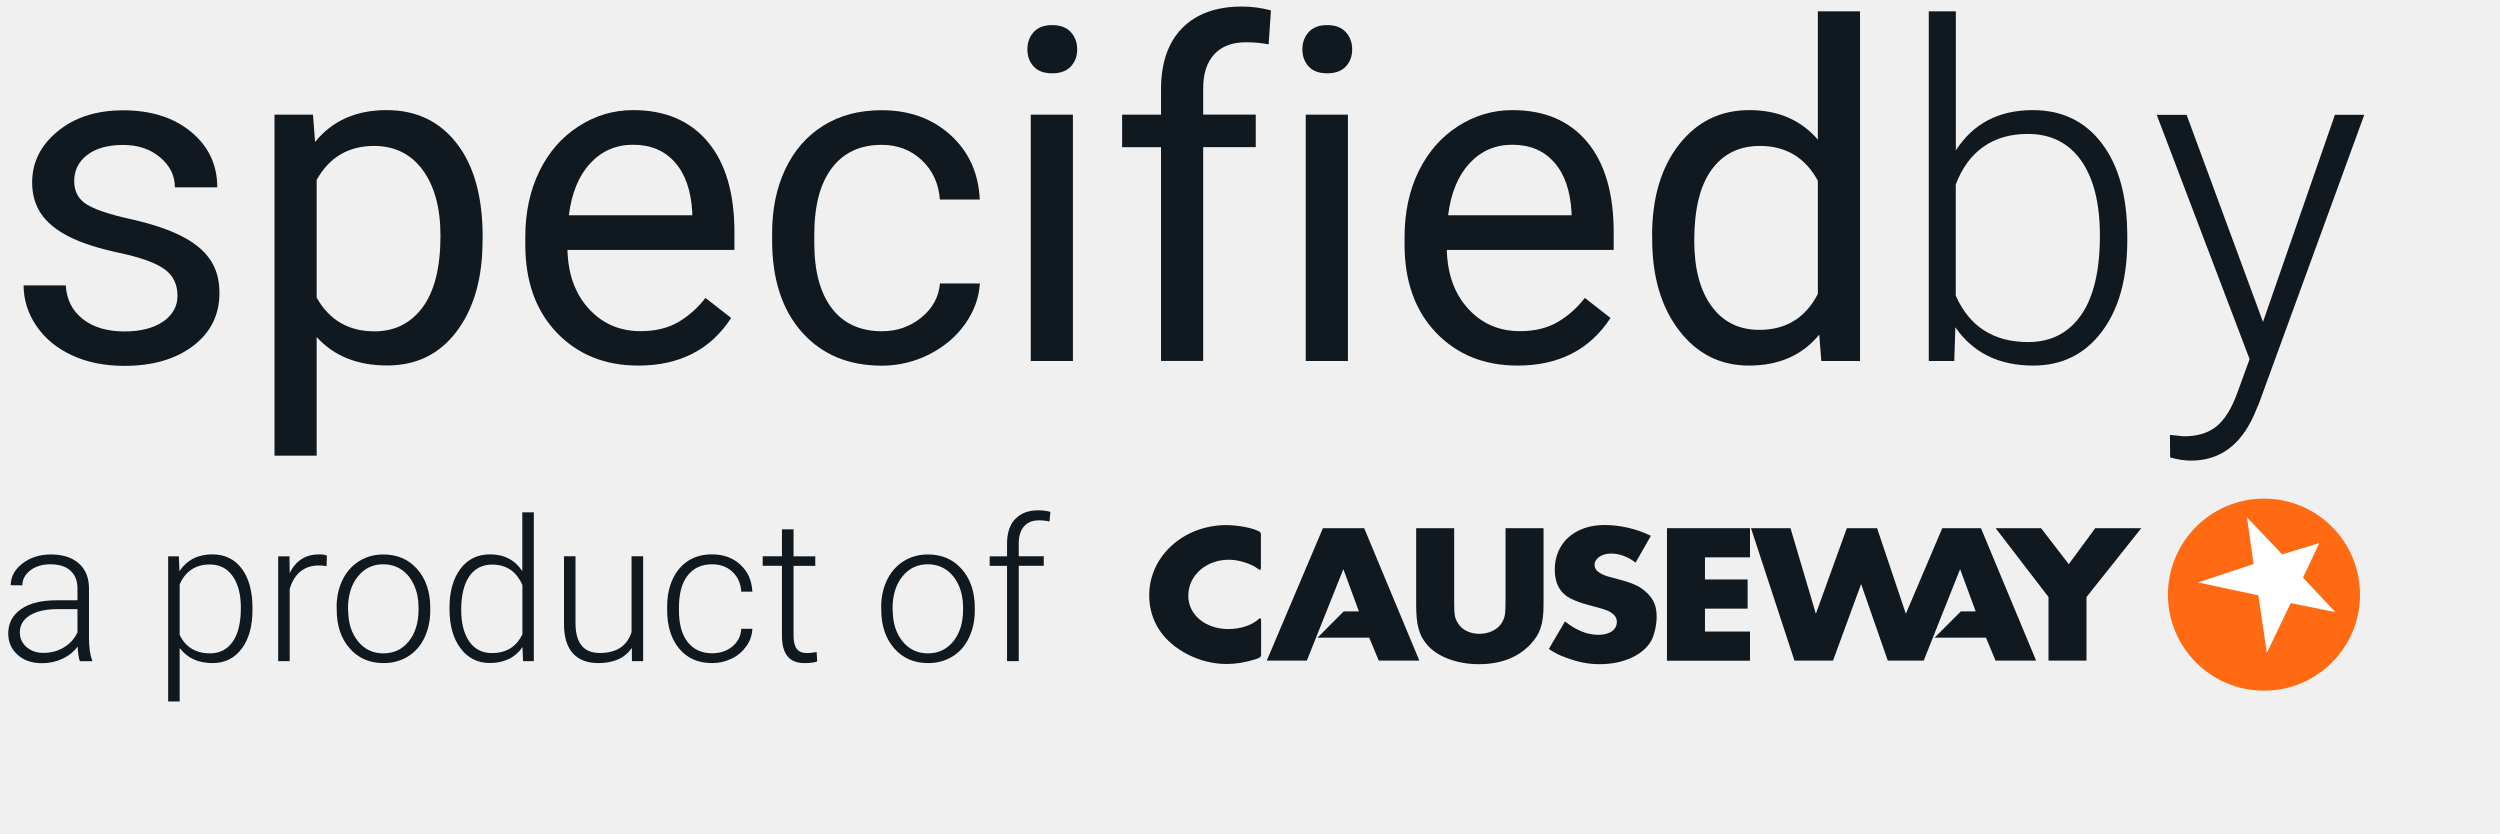
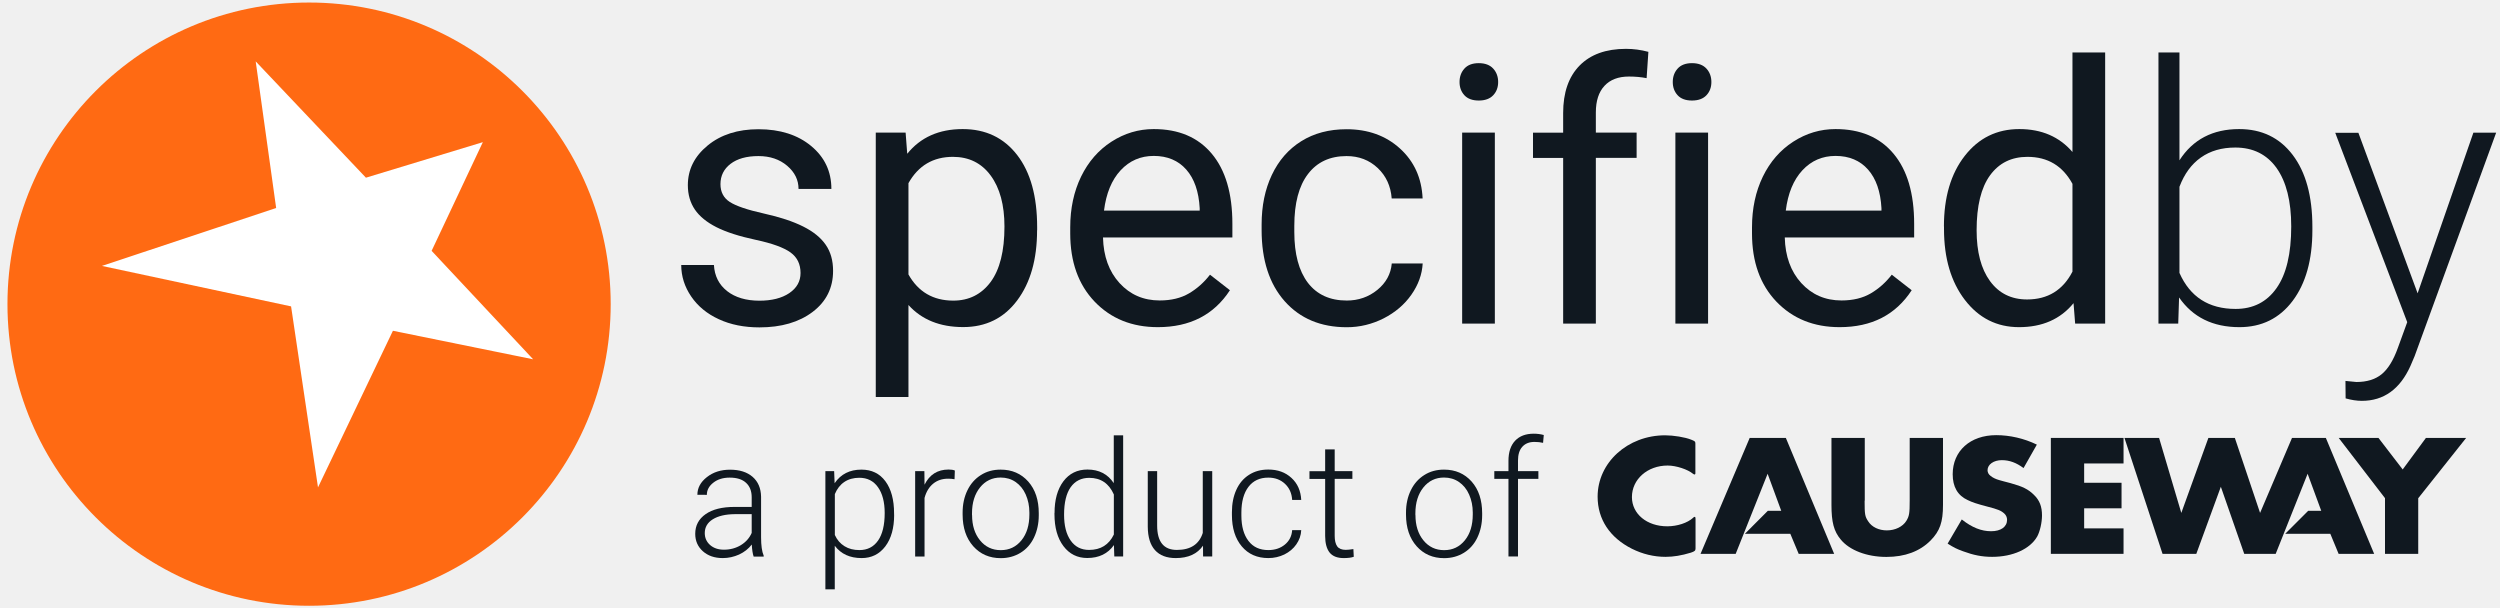
- <svg xmlns="http://www.w3.org/2000/svg" width="252px" height="84px" viewBox="0 0 252 84" version="1.1">
+ <svg xmlns="http://www.w3.org/2000/svg" width="325px" height="79px" viewBox="0 0 325 79" version="1.1">
  <g id="Page-1" stroke="none" stroke-width="1" fill="none" fill-rule="evenodd">
-     <g id="SpecifiedBy-Logo-(Black)" transform="translate(0.83, 0.66)">
-       <g id="Group" transform="translate(0, 50.78)" fill="#101820" fill-rule="nonzero">
-         <path d="M7.22,15.21 C7.1,14.88 7.03,14.39 7,13.74 C6.59,14.27 6.07,14.69 5.43,14.98 C4.79,15.27 4.12,15.41 3.41,15.41 C2.39,15.41 1.57,15.13 0.94,14.56 C0.31,13.99 -7.10542736e-15,13.28 -7.10542736e-15,12.41 C-7.10542736e-15,11.38 0.43,10.57 1.28,9.97 C2.13,9.37 3.33,9.07 4.86,9.07 L6.98,9.07 L6.98,7.87 C6.98,7.12 6.75,6.52 6.28,6.09 C5.81,5.66 5.14,5.44 4.24,5.44 C3.43,5.44 2.75,5.65 2.22,6.06 C1.69,6.47 1.42,6.98 1.42,7.56 L0.25,7.55 C0.25,6.71 0.64,5.98 1.42,5.37 C2.2,4.76 3.16,4.45 4.3,4.45 C5.48,4.45 6.41,4.74 7.09,5.33 C7.77,5.92 8.12,6.74 8.14,7.8 L8.14,12.8 C8.14,13.82 8.25,14.59 8.46,15.09 L8.46,15.21 L7.22,15.21 L7.22,15.21 Z M3.55,14.37 C4.33,14.37 5.03,14.18 5.64,13.8 C6.25,13.42 6.7,12.92 6.98,12.29 L6.98,9.96 L4.89,9.96 C3.72,9.97 2.81,10.19 2.16,10.6 C1.51,11.01 1.17,11.58 1.17,12.3 C1.17,12.89 1.39,13.38 1.83,13.77 C2.27,14.16 2.85,14.37 3.55,14.37 Z" id="Shape" />
-         <path d="M24.62,10.03 C24.62,11.68 24.26,12.98 23.53,13.95 C22.8,14.92 21.82,15.4 20.6,15.4 C19.15,15.4 18.05,14.89 17.28,13.88 L17.28,19.27 L16.12,19.27 L16.12,4.64 L17.2,4.64 L17.26,6.13 C18.02,5 19.13,4.44 20.57,4.44 C21.83,4.44 22.82,4.92 23.54,5.88 C24.26,6.84 24.62,8.17 24.62,9.86 L24.62,10.03 Z M23.45,9.82 C23.45,8.47 23.17,7.41 22.62,6.63 C22.07,5.85 21.3,5.46 20.31,5.46 C19.59,5.46 18.98,5.63 18.46,5.98 C17.94,6.33 17.55,6.83 17.28,7.48 L17.28,12.55 C17.56,13.16 17.96,13.62 18.48,13.94 C19,14.26 19.62,14.42 20.33,14.42 C21.31,14.42 22.08,14.03 22.63,13.24 C23.18,12.45 23.45,11.32 23.45,9.82 Z" id="Shape" />
-         <path d="M32.09,5.63 C31.84,5.58 31.58,5.56 31.3,5.56 C30.57,5.56 29.95,5.76 29.45,6.17 C28.95,6.58 28.59,7.17 28.37,7.94 L28.37,15.2 L27.21,15.2 L27.21,4.64 L28.35,4.64 L28.37,6.32 C28.99,5.07 29.98,4.44 31.35,4.44 C31.68,4.44 31.93,4.48 32.12,4.57 L32.09,5.63 Z" id="Path" />
-         <path d="M33.1,9.77 C33.1,8.75 33.3,7.84 33.69,7.03 C34.08,6.22 34.64,5.58 35.36,5.13 C36.08,4.68 36.89,4.45 37.81,4.45 C39.22,4.45 40.36,4.94 41.23,5.93 C42.1,6.92 42.54,8.22 42.54,9.85 L42.54,10.09 C42.54,11.11 42.34,12.03 41.95,12.85 C41.56,13.67 41,14.3 40.28,14.74 C39.56,15.18 38.75,15.4 37.83,15.4 C36.43,15.4 35.29,14.91 34.42,13.92 C33.55,12.93 33.11,11.63 33.11,10 L33.11,9.77 L33.1,9.77 Z M34.27,10.09 C34.27,11.35 34.6,12.39 35.25,13.2 C35.9,14.01 36.76,14.42 37.82,14.42 C38.87,14.42 39.73,14.01 40.38,13.2 C41.03,12.39 41.36,11.32 41.36,9.99 L41.36,9.77 C41.36,8.96 41.21,8.22 40.91,7.55 C40.61,6.88 40.19,6.36 39.65,5.99 C39.11,5.62 38.49,5.44 37.79,5.44 C36.75,5.44 35.9,5.85 35.24,6.67 C34.58,7.49 34.25,8.56 34.25,9.88 L34.25,10.09 L34.27,10.09 Z" id="Shape" />
-         <path d="M44.48,9.82 C44.48,8.18 44.85,6.87 45.58,5.9 C46.31,4.93 47.31,4.44 48.56,4.44 C49.99,4.44 51.07,5 51.82,6.13 L51.82,0.2 L52.98,0.2 L52.98,15.2 L51.89,15.2 L51.84,13.79 C51.09,14.86 49.99,15.39 48.54,15.39 C47.32,15.39 46.34,14.9 45.6,13.92 C44.86,12.94 44.48,11.62 44.48,9.95 L44.48,9.82 Z M45.66,10.03 C45.66,11.38 45.93,12.44 46.47,13.22 C47.01,14 47.77,14.39 48.76,14.39 C50.2,14.39 51.22,13.76 51.83,12.49 L51.83,7.53 C51.22,6.16 50.21,5.47 48.78,5.47 C47.8,5.47 47.03,5.86 46.49,6.63 C45.95,7.4 45.66,8.53 45.66,10.03 Z" id="Shape" />
-         <path d="M62.86,13.87 C62.16,14.89 61.03,15.4 59.49,15.4 C58.36,15.4 57.51,15.07 56.92,14.42 C56.33,13.77 56.03,12.8 56.02,11.51 L56.02,4.63 L57.18,4.63 L57.18,11.36 C57.18,13.37 57.99,14.38 59.62,14.38 C61.31,14.38 62.38,13.68 62.83,12.28 L62.83,4.63 L64,4.63 L64,15.2 L62.87,15.2 L62.86,13.87 Z" id="Path" />
-         <path d="M70.95,14.41 C71.76,14.41 72.45,14.18 73,13.72 C73.55,13.26 73.85,12.67 73.89,11.94 L75.01,11.94 C74.98,12.58 74.78,13.17 74.4,13.7 C74.02,14.23 73.54,14.65 72.92,14.95 C72.3,15.25 71.65,15.4 70.94,15.4 C69.55,15.4 68.45,14.92 67.64,13.95 C66.83,12.98 66.42,11.69 66.42,10.06 L66.42,9.71 C66.42,8.67 66.6,7.75 66.97,6.95 C67.34,6.15 67.86,5.53 68.54,5.09 C69.22,4.65 70.02,4.44 70.93,4.44 C72.09,4.44 73.04,4.78 73.8,5.48 C74.56,6.18 74.95,7.08 75.01,8.2 L73.89,8.2 C73.84,7.37 73.54,6.71 73,6.2 C72.46,5.69 71.77,5.44 70.94,5.44 C69.89,5.44 69.07,5.82 68.48,6.58 C67.89,7.34 67.61,8.41 67.61,9.78 L67.61,10.12 C67.61,11.47 67.9,12.52 68.48,13.27 C69.06,14.02 69.89,14.41 70.95,14.41 Z" id="Path" />
-         <path d="M79.16,1.93 L79.16,4.64 L81.35,4.64 L81.35,5.6 L79.16,5.6 L79.16,12.65 C79.16,13.24 79.27,13.67 79.48,13.96 C79.69,14.25 80.04,14.39 80.54,14.39 C80.74,14.39 81.05,14.36 81.49,14.29 L81.54,15.24 C81.23,15.35 80.82,15.4 80.29,15.4 C79.49,15.4 78.91,15.17 78.54,14.7 C78.17,14.23 77.99,13.55 77.99,12.64 L77.99,5.59 L76.05,5.59 L76.05,4.63 L77.99,4.63 L77.99,1.92 L79.16,1.92 L79.16,1.93 Z" id="Path" />
-         <path d="M87.99,9.77 C87.99,8.75 88.19,7.84 88.58,7.03 C88.97,6.22 89.53,5.58 90.25,5.13 C90.97,4.68 91.78,4.45 92.7,4.45 C94.11,4.45 95.25,4.94 96.12,5.93 C96.99,6.92 97.43,8.22 97.43,9.85 L97.43,10.09 C97.43,11.11 97.23,12.03 96.84,12.85 C96.45,13.67 95.89,14.3 95.17,14.74 C94.45,15.18 93.64,15.4 92.72,15.4 C91.32,15.4 90.18,14.91 89.31,13.92 C88.44,12.93 88,11.63 88,10 L88,9.77 L87.99,9.77 Z M89.16,10.09 C89.16,11.35 89.49,12.39 90.14,13.2 C90.79,14.01 91.65,14.42 92.71,14.42 C93.76,14.42 94.62,14.01 95.27,13.2 C95.92,12.39 96.25,11.32 96.25,9.99 L96.25,9.77 C96.25,8.96 96.1,8.22 95.8,7.55 C95.5,6.88 95.08,6.36 94.54,5.99 C94,5.62 93.38,5.44 92.68,5.44 C91.64,5.44 90.79,5.85 90.13,6.67 C89.47,7.49 89.14,8.56 89.14,9.88 L89.14,10.09 L89.16,10.09 Z" id="Shape" />
-         <path d="M100.68,15.21 L100.68,5.6 L98.93,5.6 L98.93,4.64 L100.68,4.64 L100.68,3.36 C100.68,2.28 100.95,1.45 101.51,0.87 C102.07,0.29 102.83,0 103.81,0 C104.25,0 104.67,0.05 105.05,0.16 L104.96,1.13 C104.63,1.05 104.28,1.01 103.9,1.01 C103.26,1.01 102.75,1.21 102.4,1.61 C102.05,2.01 101.86,2.58 101.86,3.32 L101.86,4.63 L104.38,4.63 L104.38,5.59 L101.86,5.59 L101.86,15.2 L100.68,15.2 L100.68,15.21 Z" id="Path" />
+     <g id="SpecifiedBy-Logo" transform="translate(0.97, 0.33)" fill-rule="nonzero">
+       <g id="Group">
+         <g transform="translate(89.41, 56.05)" fill="#101820">
+           <path d="M7.59,15.96 C7.47,15.61 7.39,15.1 7.35,14.41 C6.92,14.97 6.37,15.4 5.7,15.71 C5.03,16.01 4.33,16.17 3.58,16.17 C2.51,16.17 1.65,15.87 0.99,15.28 C0.33,14.69 0,13.93 0,13.02 C0,11.94 0.45,11.09 1.35,10.46 C2.25,9.83 3.5,9.52 5.11,9.52 L7.34,9.52 L7.34,8.26 C7.34,7.47 7.1,6.84 6.61,6.39 C6.12,5.93 5.41,5.71 4.47,5.71 C3.62,5.71 2.91,5.93 2.35,6.37 C1.79,6.81 1.51,7.33 1.51,7.95 L0.28,7.94 C0.28,7.06 0.69,6.29 1.51,5.65 C2.33,5 3.34,4.68 4.53,4.68 C5.77,4.68 6.74,4.99 7.46,5.61 C8.17,6.23 8.54,7.09 8.56,8.2 L8.56,13.45 C8.56,14.52 8.67,15.33 8.9,15.86 L8.9,15.98 L7.59,15.98 L7.59,15.96 Z M3.73,15.08 C4.55,15.08 5.28,14.88 5.93,14.49 C6.58,14.09 7.05,13.56 7.34,12.9 L7.34,10.46 L5.15,10.46 C3.93,10.47 2.97,10.7 2.28,11.13 C1.59,11.56 1.24,12.16 1.24,12.92 C1.24,13.54 1.47,14.06 1.93,14.47 C2.4,14.88 3,15.08 3.73,15.08 Z" id="Shape" />
+           <path d="M25.86,10.53 C25.86,12.26 25.48,13.63 24.71,14.65 C23.94,15.66 22.92,16.17 21.63,16.17 C20.11,16.17 18.95,15.64 18.14,14.57 L18.14,20.23 L16.92,20.23 L16.92,4.87 L18.06,4.87 L18.12,6.44 C18.92,5.26 20.08,4.67 21.6,4.67 C22.93,4.67 23.97,5.17 24.72,6.18 C25.47,7.19 25.85,8.58 25.85,10.36 L25.85,10.53 L25.86,10.53 Z M24.63,10.31 C24.63,8.9 24.34,7.78 23.76,6.96 C23.18,6.14 22.37,5.73 21.33,5.73 C20.58,5.73 19.93,5.91 19.39,6.27 C18.85,6.63 18.44,7.16 18.15,7.85 L18.15,13.17 C18.44,13.81 18.86,14.29 19.41,14.63 C19.96,14.97 20.6,15.13 21.35,15.13 C22.38,15.13 23.19,14.72 23.77,13.89 C24.34,13.07 24.63,11.88 24.63,10.31 Z" id="Shape" />
+           <path d="M33.71,5.92 C33.45,5.87 33.17,5.85 32.88,5.85 C32.11,5.85 31.47,6.06 30.94,6.49 C30.41,6.92 30.03,7.54 29.81,8.35 L29.81,15.97 L28.59,15.97 L28.59,4.87 L29.79,4.87 L29.81,6.63 C30.46,5.32 31.5,4.66 32.94,4.66 C33.28,4.66 33.55,4.7 33.75,4.79 L33.71,5.92 Z" id="Path" />
+           <path d="M34.76,10.25 C34.76,9.18 34.97,8.22 35.38,7.37 C35.79,6.52 36.38,5.85 37.13,5.38 C37.88,4.9 38.74,4.67 39.7,4.67 C41.18,4.67 42.37,5.19 43.29,6.22 C44.21,7.26 44.66,8.63 44.66,10.34 L44.66,10.6 C44.66,11.67 44.45,12.64 44.04,13.5 C43.63,14.36 43.04,15.02 42.29,15.48 C41.54,15.94 40.68,16.18 39.72,16.18 C38.25,16.18 37.06,15.66 36.14,14.63 C35.22,13.59 34.76,12.22 34.76,10.51 L34.76,10.25 Z M35.99,10.59 C35.99,11.92 36.33,13.01 37.02,13.86 C37.71,14.71 38.61,15.14 39.72,15.14 C40.83,15.14 41.72,14.71 42.41,13.86 C43.1,13.01 43.44,11.89 43.44,10.49 L43.44,10.25 C43.44,9.4 43.28,8.63 42.97,7.92 C42.66,7.21 42.21,6.67 41.65,6.28 C41.08,5.89 40.43,5.7 39.7,5.7 C38.61,5.7 37.71,6.13 37.02,6.99 C36.33,7.85 35.98,8.97 35.98,10.36 L35.98,10.59 L35.99,10.59 Z" id="Shape" />
+           <path d="M46.71,10.31 C46.71,8.59 47.09,7.22 47.86,6.19 C48.63,5.17 49.67,4.66 50.99,4.66 C52.49,4.66 53.63,5.25 54.41,6.43 L54.41,0.21 L55.63,0.21 L55.63,15.96 L54.48,15.96 L54.43,14.48 C53.64,15.6 52.49,16.16 50.96,16.16 C49.68,16.16 48.65,15.65 47.87,14.62 C47.09,13.59 46.7,12.2 46.7,10.45 L46.7,10.31 L46.71,10.31 Z M47.95,10.53 C47.95,11.95 48.23,13.06 48.8,13.88 C49.37,14.7 50.17,15.11 51.2,15.11 C52.71,15.11 53.78,14.44 54.42,13.11 L54.42,7.9 C53.78,6.46 52.72,5.74 51.22,5.74 C50.19,5.74 49.38,6.15 48.81,6.95 C48.24,7.76 47.95,8.95 47.95,10.53 Z" id="Shape" />
+           <path d="M66.01,14.56 C65.27,15.63 64.09,16.17 62.47,16.17 C61.29,16.17 60.39,15.83 59.77,15.14 C59.15,14.45 58.84,13.44 58.83,12.09 L58.83,4.87 L60.05,4.87 L60.05,11.94 C60.05,14.05 60.9,15.11 62.61,15.11 C64.39,15.11 65.51,14.38 65.98,12.9 L65.98,4.87 L67.21,4.87 L67.21,15.96 L66.02,15.96 L66.01,14.56 Z" id="Path" />
+           <path d="M74.51,15.13 C75.36,15.13 76.08,14.89 76.66,14.41 C77.24,13.93 77.55,13.3 77.6,12.54 L78.78,12.54 C78.75,13.22 78.53,13.83 78.14,14.39 C77.75,14.95 77.23,15.38 76.59,15.7 C75.94,16.01 75.25,16.17 74.51,16.17 C73.05,16.17 71.9,15.66 71.05,14.65 C70.2,13.64 69.77,12.28 69.77,10.57 L69.77,10.2 C69.77,9.11 69.96,8.14 70.34,7.3 C70.72,6.46 71.27,5.81 71.99,5.35 C72.7,4.89 73.54,4.66 74.5,4.66 C75.72,4.66 76.72,5.02 77.51,5.75 C78.3,6.47 78.72,7.43 78.78,8.61 L77.6,8.61 C77.55,7.74 77.23,7.04 76.66,6.51 C76.09,5.98 75.37,5.71 74.5,5.71 C73.39,5.71 72.53,6.11 71.92,6.91 C71.31,7.71 71,8.83 71,10.27 L71,10.63 C71,12.05 71.31,13.15 71.92,13.94 C72.53,14.74 73.39,15.13 74.51,15.13 Z" id="Path" />
+           <path d="M83.13,2.03 L83.13,4.87 L85.43,4.87 L85.43,5.87 L83.13,5.87 L83.13,13.27 C83.13,13.89 83.24,14.34 83.46,14.65 C83.68,14.95 84.05,15.1 84.57,15.1 C84.78,15.1 85.11,15.07 85.56,15 L85.61,16 C85.29,16.12 84.85,16.17 84.3,16.17 C83.46,16.17 82.85,15.93 82.46,15.44 C82.08,14.95 81.89,14.23 81.89,13.28 L81.89,5.88 L79.85,5.88 L79.85,4.88 L81.89,4.88 L81.89,2.04 L83.13,2.04 L83.13,2.03 Z" id="Path" />
+           <path d="M92.4,10.25 C92.4,9.18 92.61,8.22 93.02,7.37 C93.43,6.52 94.02,5.85 94.77,5.38 C95.52,4.9 96.38,4.67 97.34,4.67 C98.82,4.67 100.01,5.19 100.93,6.22 C101.85,7.26 102.3,8.63 102.3,10.34 L102.3,10.6 C102.3,11.67 102.09,12.64 101.68,13.5 C101.27,14.36 100.68,15.02 99.93,15.48 C99.18,15.94 98.32,16.18 97.36,16.18 C95.89,16.18 94.7,15.66 93.78,14.63 C92.86,13.59 92.4,12.22 92.4,10.51 L92.4,10.25 Z M93.63,10.59 C93.63,11.92 93.97,13.01 94.66,13.86 C95.35,14.71 96.25,15.14 97.36,15.14 C98.47,15.14 99.36,14.71 100.05,13.86 C100.74,13.01 101.08,11.89 101.08,10.49 L101.08,10.25 C101.08,9.4 100.92,8.63 100.61,7.92 C100.3,7.21 99.85,6.67 99.29,6.28 C98.72,5.89 98.07,5.7 97.34,5.7 C96.25,5.7 95.35,6.13 94.66,6.99 C93.97,7.85 93.62,8.97 93.62,10.36 L93.62,10.59 L93.63,10.59 Z" id="Shape" />
+           <path d="M105.72,15.96 L105.72,5.87 L103.88,5.87 L103.88,4.87 L105.72,4.87 L105.72,3.53 C105.72,2.4 106.01,1.52 106.59,0.91 C107.17,0.3 107.97,0 109.01,0 C109.47,0 109.91,0.06 110.31,0.17 L110.22,1.19 C109.88,1.11 109.51,1.07 109.1,1.07 C108.42,1.07 107.9,1.28 107.52,1.7 C107.14,2.12 106.96,2.72 106.96,3.49 L106.96,4.87 L109.61,4.87 L109.61,5.87 L106.96,5.87 L106.96,15.96 L105.72,15.96 L105.72,15.96 Z" id="Path" />
+         </g>
+         <g transform="translate(87.59, 6.02)" fill="#101820">
+           <path d="M15.51,29.14 C15.51,27.99 15.08,27.1 14.21,26.47 C13.34,25.84 11.84,25.29 9.69,24.83 C7.54,24.37 5.83,23.82 4.57,23.18 C3.31,22.54 2.37,21.77 1.77,20.89 C1.17,20 0.86,18.95 0.86,17.72 C0.86,15.69 1.72,13.97 3.44,12.56 C5.16,11.15 7.36,10.45 10.04,10.45 C12.85,10.45 15.14,11.18 16.89,12.63 C18.64,14.08 19.52,15.94 19.52,18.21 L15.25,18.21 C15.25,17.05 14.76,16.04 13.77,15.2 C12.78,14.36 11.54,13.94 10.04,13.94 C8.49,13.94 7.29,14.28 6.41,14.95 C5.54,15.62 5.1,16.5 5.1,17.59 C5.1,18.61 5.51,19.39 6.32,19.91 C7.13,20.43 8.6,20.93 10.71,21.4 C12.83,21.87 14.55,22.44 15.86,23.1 C17.18,23.76 18.15,24.55 18.79,25.48 C19.43,26.41 19.74,27.53 19.74,28.86 C19.74,31.08 18.85,32.86 17.08,34.2 C15.31,35.54 13,36.21 10.17,36.21 C8.18,36.21 6.42,35.86 4.89,35.15 C3.36,34.45 2.16,33.46 1.3,32.2 C0.44,30.94 0,29.57 0,28.1 L4.25,28.1 C4.33,29.52 4.9,30.65 5.96,31.49 C7.02,32.32 8.43,32.74 10.17,32.74 C11.78,32.74 13.07,32.41 14.04,31.76 C15.03,31.09 15.51,30.22 15.51,29.14 Z" id="Path" />
+           <path d="M46.26,23.58 C46.26,27.36 45.4,30.4 43.67,32.71 C41.94,35.02 39.6,36.17 36.65,36.17 C33.64,36.17 31.26,35.21 29.54,33.3 L29.54,45.26 L25.29,45.26 L25.29,10.89 L29.17,10.89 L29.38,13.64 C31.11,11.5 33.51,10.43 36.59,10.43 C39.57,10.43 41.93,11.55 43.67,13.8 C45.41,16.05 46.27,19.18 46.27,23.19 L46.27,23.58 L46.26,23.58 Z M42.02,23.1 C42.02,20.3 41.42,18.09 40.23,16.47 C39.04,14.85 37.4,14.04 35.32,14.04 C32.75,14.04 30.82,15.18 29.54,17.46 L29.54,29.33 C30.81,31.59 32.75,32.73 35.37,32.73 C37.4,32.73 39.02,31.92 40.22,30.31 C41.42,28.68 42.02,26.29 42.02,23.1 Z" id="Shape" />
+           <path d="M61.96,36.18 C58.59,36.18 55.86,35.07 53.74,32.86 C51.63,30.65 50.57,27.69 50.57,23.99 L50.57,23.21 C50.57,20.75 51.04,18.55 51.98,16.61 C52.92,14.68 54.24,13.16 55.93,12.07 C57.62,10.98 59.45,10.43 61.43,10.43 C64.66,10.43 67.17,11.49 68.96,13.62 C70.75,15.75 71.65,18.79 71.65,22.75 L71.65,24.52 L54.83,24.52 C54.89,26.97 55.61,28.95 56.98,30.45 C58.35,31.95 60.09,32.71 62.2,32.71 C63.7,32.71 64.97,32.4 66.01,31.79 C67.05,31.18 67.96,30.37 68.74,29.36 L71.33,31.38 C69.24,34.59 66.12,36.18 61.96,36.18 Z M61.43,13.92 C59.72,13.92 58.28,14.54 57.12,15.79 C55.96,17.04 55.24,18.79 54.96,21.03 L67.4,21.03 L67.4,20.71 C67.28,18.55 66.7,16.88 65.66,15.7 C64.62,14.52 63.21,13.92 61.43,13.92 Z" id="Shape" />
+           <path d="M86.52,32.72 C88.03,32.72 89.36,32.26 90.49,31.34 C91.62,30.42 92.25,29.27 92.37,27.9 L96.39,27.9 C96.31,29.32 95.82,30.68 94.92,31.96 C94.02,33.25 92.81,34.27 91.31,35.04 C89.8,35.8 88.21,36.19 86.52,36.19 C83.14,36.19 80.45,35.06 78.45,32.81 C76.45,30.55 75.45,27.47 75.45,23.55 L75.45,22.84 C75.45,20.42 75.89,18.27 76.78,16.39 C77.67,14.51 78.94,13.05 80.6,12.01 C82.26,10.97 84.22,10.45 86.49,10.45 C89.27,10.45 91.59,11.28 93.43,12.95 C95.27,14.62 96.26,16.78 96.38,19.45 L92.36,19.45 C92.24,17.84 91.63,16.52 90.54,15.49 C89.45,14.46 88.1,13.94 86.49,13.94 C84.33,13.94 82.66,14.72 81.48,16.27 C80.29,17.82 79.7,20.07 79.7,23.01 L79.7,23.81 C79.7,26.67 80.29,28.87 81.47,30.42 C82.65,31.95 84.33,32.72 86.52,32.72 Z" id="Path" />
+           <path d="M101.18,4.31 C101.18,3.62 101.39,3.04 101.81,2.57 C102.23,2.1 102.85,1.86 103.68,1.86 C104.51,1.86 105.13,2.1 105.56,2.57 C105.99,3.04 106.2,3.63 106.2,4.31 C106.2,5 105.99,5.57 105.56,6.03 C105.13,6.49 104.5,6.72 103.68,6.72 C102.86,6.72 102.23,6.49 101.81,6.03 C101.39,5.57 101.18,5 101.18,4.31 Z M105.77,35.72 L101.52,35.72 L101.52,10.89 L105.77,10.89 L105.77,35.72 Z" id="Shape" />
+           <path d="M114.65,35.72 L114.65,14.18 L110.73,14.18 L110.73,10.9 L114.65,10.9 L114.65,8.35 C114.65,5.69 115.36,3.63 116.78,2.18 C118.2,0.73 120.21,-7.10542736e-15 122.82,-7.10542736e-15 C123.8,-7.10542736e-15 124.77,0.13 125.73,0.39 L125.5,3.81 C124.78,3.67 124.02,3.6 123.21,3.6 C121.83,3.6 120.77,4 120.02,4.81 C119.27,5.62 118.9,6.77 118.9,8.27 L118.9,10.89 L124.2,10.89 L124.2,14.17 L118.9,14.17 L118.9,35.72 L114.65,35.72 L114.65,35.72 Z" id="Path" />
+           <path d="M128.9,4.31 C128.9,3.62 129.11,3.04 129.53,2.57 C129.95,2.1 130.57,1.86 131.4,1.86 C132.23,1.86 132.85,2.1 133.28,2.57 C133.71,3.04 133.92,3.63 133.92,4.31 C133.92,5 133.71,5.57 133.28,6.03 C132.85,6.49 132.22,6.72 131.4,6.72 C130.58,6.72 129.95,6.49 129.53,6.03 C129.11,5.57 128.9,5 128.9,4.31 Z M133.49,35.72 L129.24,35.72 L129.24,10.89 L133.49,10.89 L133.49,35.72 Z" id="Shape" />
+           <path d="M150.59,36.18 C147.22,36.18 144.49,35.07 142.37,32.86 C140.26,30.65 139.2,27.69 139.2,23.99 L139.2,23.21 C139.2,20.75 139.67,18.55 140.61,16.61 C141.55,14.68 142.87,13.16 144.56,12.07 C146.25,10.98 148.08,10.43 150.06,10.43 C153.29,10.43 155.8,11.49 157.59,13.62 C159.38,15.75 160.28,18.79 160.28,22.75 L160.28,24.52 L143.46,24.52 C143.52,26.97 144.24,28.95 145.61,30.45 C146.98,31.95 148.72,32.71 150.83,32.71 C152.33,32.71 153.6,32.4 154.64,31.79 C155.68,31.18 156.59,30.37 157.37,29.36 L159.96,31.38 C157.87,34.59 154.75,36.18 150.59,36.18 Z M150.06,13.92 C148.35,13.92 146.91,14.54 145.75,15.79 C144.59,17.04 143.87,18.79 143.59,21.03 L156.03,21.03 L156.03,20.71 C155.91,18.55 155.33,16.88 154.29,15.7 C153.25,14.52 151.84,13.92 150.06,13.92 Z" id="Shape" />
+           <path d="M164.15,23.1 C164.15,19.29 165.05,16.23 166.86,13.91 C168.67,11.59 171.03,10.43 173.95,10.43 C176.86,10.43 179.16,11.43 180.86,13.41 L180.86,0.47 L185.11,0.47 L185.11,35.72 L181.21,35.72 L181,33.06 C179.3,35.14 176.94,36.18 173.91,36.18 C171.03,36.18 168.69,35 166.88,32.65 C165.07,30.29 164.16,27.22 164.16,23.42 L164.16,23.1 L164.15,23.1 Z M168.4,23.58 C168.4,26.4 168.98,28.6 170.14,30.19 C171.3,31.78 172.91,32.58 174.96,32.58 C177.65,32.58 179.62,31.37 180.86,28.96 L180.86,17.55 C179.59,15.21 177.64,14.04 175.01,14.04 C172.93,14.04 171.31,14.84 170.14,16.45 C168.98,18.05 168.4,20.43 168.4,23.58 Z" id="Shape" />
+           <path d="M212.05,23.56 C212.05,27.43 211.19,30.5 209.48,32.77 C207.77,35.04 205.46,36.18 202.57,36.18 C199.11,36.18 196.5,34.89 194.72,32.32 L194.61,35.72 L192.04,35.72 L192.04,0.47 L194.77,0.47 L194.77,14.49 C196.51,11.78 199.1,10.43 202.53,10.43 C205.47,10.43 207.79,11.55 209.49,13.79 C211.19,16.03 212.05,19.15 212.05,23.14 L212.05,23.56 L212.05,23.56 Z M209.3,23.08 C209.3,19.81 208.66,17.28 207.4,15.5 C206.13,13.72 204.34,12.83 202.03,12.83 C200.27,12.83 198.78,13.26 197.55,14.13 C196.33,14.99 195.4,16.26 194.77,17.93 L194.77,29.13 C196.15,32.25 198.58,33.81 202.07,33.81 C204.33,33.81 206.11,32.92 207.38,31.12 C208.66,29.32 209.3,26.64 209.3,23.08 Z" id="Shape" />
+           <path d="M225.73,31.78 L232.98,10.9 L235.94,10.9 L225.34,39.95 L224.79,41.24 C223.43,44.25 221.32,45.76 218.48,45.76 C217.82,45.76 217.12,45.65 216.37,45.44 L216.35,43.17 L217.77,43.31 C219.12,43.31 220.21,42.98 221.04,42.31 C221.87,41.64 222.58,40.5 223.16,38.88 L224.38,35.53 L215.02,10.91 L218.03,10.91 L225.73,31.78 Z" id="Path" />
+         </g>
+         <g id="Path">
+           <path d="M78.42,39.21 C78.42,60.86 60.86,78.42 39.21,78.42 C17.56,78.42 0,60.87 0,39.21 C0,17.55 17.55,7.10542736e-15 39.21,7.10542736e-15 C60.86,7.10542736e-15 78.42,17.55 78.42,39.21 Z" fill="#FF6A13" />
+           <polygon fill="#FFFFFF" points="32.27 7.65 46.6 22.77 61.8 18.15 55.14 32.28 68.34 46.38 50.11 42.67 40.37 63.03 36.87 39.5 12.28 34.24 34.93 26.71" />
+         </g>
      </g>
-       <g id="Group" transform="translate(100.99, 35.58)">
-         <g transform="translate(14.02, 16.68)" fill="#101820" fill-rule="nonzero" id="Path">
-           <path d="M11.26,0.98 L11.26,4.29 L11.26,4.41 C11.26,4.48 11.2,4.53 11.16,4.53 C11.12,4.53 11.06,4.49 10.98,4.44 C10.39,3.94 9.06,3.5 8.05,3.5 C5.73,3.5 3.94,5.08 3.94,7.13 C3.94,9.07 5.67,10.49 8.01,10.49 C9.17,10.49 10.35,10.1 11,9.51 C11.06,9.44 11.12,9.4 11.16,9.4 C11.26,9.4 11.28,9.45 11.28,9.74 L11.28,13.05 C11.28,13.3 11.16,13.39 10.73,13.53 C9.69,13.85 8.75,14.01 7.82,14.01 C6.48,14.01 5.17,13.69 3.95,13.08 C1.4,11.8 0,9.68 0,7.08 C0,3.15 3.46,0.01 7.78,0.01 C8.72,0.01 10.06,0.22 10.77,0.51 L10.99,0.6 C11.22,0.71 11.26,0.78 11.26,0.98 Z" />
-           <path d="M30.74,7.55 C30.74,9.13 30.78,9.37 31.15,9.94 C31.56,10.6 32.37,10.97 33.29,10.97 C34.25,10.97 35.12,10.54 35.53,9.88 C35.86,9.33 35.92,9.01 35.92,7.55 L35.92,0.32 L39.75,0.32 L39.75,8.03 C39.75,10.02 39.4,11.04 38.32,12.14 C37.08,13.39 35.37,14.03 33.23,14.03 C30.99,14.03 28.99,13.26 27.97,12.02 C27.18,11.08 26.91,10.03 26.91,8.03 L26.91,0.32 L30.74,0.32 L30.74,7.55 Z" />
-           <path d="M49.03,3.79 C48.2,3.17 47.4,2.88 46.54,2.88 C45.6,2.88 44.89,3.38 44.89,4.04 C44.89,4.29 45.01,4.52 45.24,4.7 C45.5,4.91 45.85,5.07 46.22,5.18 C46.44,5.25 46.89,5.36 47.54,5.54 C48.9,5.91 49.58,6.25 50.21,6.88 C50.88,7.52 51.15,8.23 51.15,9.26 C51.15,10.08 50.91,11.11 50.6,11.68 C49.77,13.12 47.79,14.03 45.41,14.03 C44.25,14.03 43.27,13.83 42.07,13.39 C41.28,13.11 40.99,12.95 40.28,12.5 L41.91,9.72 C43.09,10.65 44.17,11.07 45.29,11.07 C46.43,11.07 47.14,10.55 47.14,9.75 C47.14,9.48 47.02,9.22 46.83,9.04 C46.44,8.68 46.08,8.54 44.85,8.22 C43.63,7.9 43.16,7.74 42.61,7.47 C41.45,6.94 40.88,5.94 40.88,4.5 C40.88,1.81 42.9,-1.42108547e-14 45.89,-1.42108547e-14 C47.44,-1.42108547e-14 49.09,0.37 50.57,1.09 L49.03,3.79 Z" />
-           <polygon points="56.02 3.26 56.02 5.49 60.32 5.49 60.32 8.43 56.02 8.43 56.02 10.74 60.56 10.74 60.56 13.68 52.19 13.68 52.19 0.32 60.56 0.32 60.56 3.26 56.02 3.26" />
-           <polygon points="85.32 0.32 89.9 0.32 92.69 3.95 95.36 0.32 100 0.32 94.48 7.26 94.48 13.67 90.65 13.67 90.65 7.26" />
-           <polygon points="83.84 0.32 79.94 0.32 76.27 8.95 73.37 0.32 70.32 0.32 67.2 8.95 64.64 0.32 60.66 0.32 65.04 13.67 68.93 13.67 71.76 5.95 74.45 13.67 78.07 13.67 81.74 4.45 83.31 8.71 81.81 8.71 79.16 11.36 84.35 11.36 85.31 13.67 89.4 13.67" />
-           <polygon points="21.67 0.32 17.51 0.32 11.85 13.67 15.89 13.67 19.57 4.45 21.14 8.71 19.6 8.71 16.96 11.36 22.18 11.36 23.14 13.67 27.23 13.67" />
-         </g>
-         <g transform="translate(116.71, 14.02)" fill-rule="nonzero" id="Path">
-           <path d="M19.36,9.68 C19.36,15.02 15.03,19.36 9.68,19.36 C4.34,19.36 0,15.03 0,9.68 C0,4.34 4.33,0 9.68,0 C15.03,0 19.36,4.33 19.36,9.68 Z" fill="#FF6A13" />
-           <polygon fill="#FFFFFF" points="7.97 1.89 11.51 5.62 15.26 4.48 13.61 7.96 16.87 11.44 12.37 10.53 9.97 15.55 9.11 9.75 3.04 8.45 8.63 6.59" />
-         </g>
-         <path d="M131,0.97 L131,4.28 L131,4.4 C131,4.47 130.94,4.52 130.9,4.52 C130.86,4.52 130.8,4.48 130.72,4.43 C130.13,3.93 128.8,3.49 127.79,3.49 C125.47,3.49 123.68,5.07 123.68,7.12 C123.68,9.06 125.41,10.48 127.75,10.48 C128.91,10.48 130.09,10.09 130.74,9.5 C130.8,9.43 130.86,9.39 130.9,9.39 C131,9.39 131.02,9.44 131.02,9.73 L131.02,13.04 C131.02,13.29 130.9,13.38 130.47,13.52 C129.43,13.84 128.49,14 127.56,14 C126.22,14 124.91,13.68 123.69,13.07 C121.14,11.79 119.74,9.67 119.74,7.07 C119.74,3.14 123.2,-7.10542736e-15 127.52,-7.10542736e-15 C128.46,-7.10542736e-15 129.8,0.21 130.51,0.5 L130.73,0.59 C130.96,0.7 131,0.77 131,0.97 Z" id="Path" />
-         <path d="M131,34.31 L131,37.62 L131,37.74 C131,37.81 130.94,37.86 130.9,37.86 C130.86,37.86 130.8,37.82 130.72,37.77 C130.13,37.27 128.8,36.83 127.79,36.83 C125.47,36.83 123.68,38.41 123.68,40.46 C123.68,42.4 125.41,43.82 127.75,43.82 C128.91,43.82 130.09,43.43 130.74,42.84 C130.8,42.77 130.86,42.73 130.9,42.73 C131,42.73 131.02,42.78 131.02,43.07 L131.02,46.38 C131.02,46.63 130.9,46.72 130.47,46.86 C129.43,47.18 128.49,47.34 127.56,47.34 C126.22,47.34 124.91,47.02 123.69,46.41 C121.14,45.13 119.74,43.01 119.74,40.41 C119.74,36.48 123.2,33.34 127.52,33.34 C128.46,33.34 129.8,33.55 130.51,33.84 L130.73,33.93 C130.96,34.05 131,34.12 131,34.31 Z" id="Path" />
-         <path d="M137.01,19.1 L140.32,19.1 L140.44,19.1 C140.51,19.1 140.56,19.16 140.56,19.2 C140.56,19.24 140.52,19.3 140.47,19.38 C139.97,19.97 139.53,21.3 139.53,22.31 C139.53,24.63 141.11,26.42 143.16,26.42 C145.1,26.42 146.52,24.69 146.52,22.35 C146.52,21.19 146.13,20.01 145.54,19.36 C145.47,19.3 145.43,19.24 145.43,19.2 C145.43,19.1 145.48,19.08 145.77,19.08 L149.08,19.08 C149.33,19.08 149.42,19.2 149.56,19.63 C149.88,20.67 150.04,21.61 150.04,22.54 C150.04,23.88 149.72,25.19 149.11,26.41 C147.83,28.96 145.71,30.36 143.11,30.36 C139.18,30.36 136.04,26.9 136.04,22.58 C136.04,21.64 136.25,20.3 136.54,19.59 L136.63,19.37 C136.75,19.14 136.82,19.1 137.01,19.1 Z" id="Path" />
-         <path d="M0.97,19.1 L4.28,19.1 L4.4,19.1 C4.47,19.1 4.52,19.16 4.52,19.2 C4.52,19.24 4.48,19.3 4.43,19.38 C3.93,19.97 3.49,21.3 3.49,22.31 C3.49,24.63 5.07,26.42 7.12,26.42 C9.06,26.42 10.48,24.69 10.48,22.35 C10.48,21.19 10.09,20.01 9.5,19.36 C9.43,19.3 9.39,19.24 9.39,19.2 C9.39,19.1 9.44,19.08 9.73,19.08 L13.04,19.08 C13.29,19.08 13.38,19.2 13.52,19.63 C13.84,20.67 14,21.61 14,22.54 C14,23.88 13.68,25.19 13.07,26.41 C11.79,28.96 9.67,30.36 7.07,30.36 C3.14,30.36 0,26.9 0,22.58 C0,21.64 0.21,20.3 0.5,19.59 L0.59,19.37 C0.71,19.14 0.78,19.1 0.97,19.1 Z" id="Path" />
-       </g>
-       <g id="Group" transform="translate(1.55, 0)" fill="#101820" fill-rule="nonzero">
-         <path d="M15.51,29.15 C15.51,28 15.08,27.11 14.21,26.48 C13.34,25.85 11.84,25.3 9.69,24.84 C7.54,24.38 5.83,23.83 4.57,23.19 C3.31,22.55 2.37,21.78 1.77,20.9 C1.17,20.01 0.86,18.96 0.86,17.73 C0.86,15.7 1.72,13.98 3.44,12.57 C5.16,11.16 7.36,10.46 10.04,10.46 C12.85,10.46 15.14,11.19 16.89,12.64 C18.64,14.09 19.52,15.95 19.52,18.22 L15.25,18.22 C15.25,17.06 14.76,16.05 13.77,15.21 C12.78,14.37 11.54,13.95 10.04,13.95 C8.49,13.95 7.29,14.29 6.41,14.96 C5.54,15.63 5.1,16.51 5.1,17.6 C5.1,18.62 5.51,19.4 6.32,19.92 C7.13,20.44 8.6,20.94 10.71,21.41 C12.83,21.88 14.55,22.45 15.86,23.11 C17.18,23.77 18.15,24.56 18.79,25.49 C19.43,26.42 19.74,27.54 19.74,28.87 C19.74,31.09 18.85,32.87 17.08,34.21 C15.31,35.55 13,36.22 10.17,36.22 C8.18,36.22 6.42,35.87 4.89,35.16 C3.36,34.46 2.16,33.47 1.3,32.21 C0.44,30.95 -1.42108547e-14,29.58 -1.42108547e-14,28.11 L4.25,28.11 C4.33,29.53 4.9,30.66 5.96,31.5 C7.02,32.33 8.43,32.75 10.17,32.75 C11.78,32.75 13.07,32.42 14.04,31.77 C15.02,31.1 15.51,30.23 15.51,29.15 Z" id="Path" />
-         <path d="M46.26,23.59 C46.26,27.37 45.4,30.41 43.67,32.72 C41.94,35.03 39.6,36.18 36.65,36.18 C33.64,36.18 31.26,35.22 29.54,33.31 L29.54,45.27 L25.29,45.27 L25.29,10.9 L29.17,10.9 L29.38,13.65 C31.11,11.51 33.51,10.44 36.59,10.44 C39.57,10.44 41.93,11.56 43.67,13.81 C45.41,16.06 46.27,19.19 46.27,23.2 L46.27,23.59 L46.26,23.59 Z M42.02,23.11 C42.02,20.31 41.42,18.1 40.23,16.48 C39.04,14.86 37.4,14.05 35.32,14.05 C32.75,14.05 30.82,15.19 29.54,17.47 L29.54,29.34 C30.81,31.6 32.75,32.74 35.37,32.74 C37.4,32.74 39.02,31.93 40.22,30.32 C41.42,28.69 42.02,26.29 42.02,23.11 Z" id="Shape" />
-         <path d="M61.96,36.19 C58.59,36.19 55.86,35.08 53.74,32.87 C51.63,30.66 50.57,27.7 50.57,24 L50.57,23.22 C50.57,20.76 51.04,18.56 51.98,16.62 C52.92,14.69 54.24,13.17 55.93,12.08 C57.62,10.99 59.45,10.44 61.43,10.44 C64.66,10.44 67.17,11.5 68.96,13.63 C70.75,15.76 71.65,18.8 71.65,22.76 L71.65,24.53 L54.82,24.53 C54.88,26.98 55.6,28.96 56.97,30.46 C58.34,31.96 60.08,32.72 62.19,32.72 C63.69,32.72 64.96,32.41 66,31.8 C67.04,31.19 67.95,30.38 68.73,29.37 L71.32,31.39 C69.24,34.59 66.12,36.19 61.96,36.19 Z M61.43,13.93 C59.72,13.93 58.28,14.55 57.12,15.8 C55.96,17.05 55.24,18.8 54.96,21.04 L67.4,21.04 L67.4,20.72 C67.28,18.56 66.7,16.89 65.66,15.71 C64.61,14.52 63.21,13.93 61.43,13.93 Z" id="Shape" />
-         <path d="M86.52,32.73 C88.03,32.73 89.36,32.27 90.49,31.35 C91.62,30.43 92.25,29.28 92.37,27.91 L96.39,27.91 C96.31,29.33 95.82,30.69 94.92,31.97 C94.02,33.26 92.81,34.28 91.31,35.05 C89.8,35.81 88.21,36.2 86.52,36.2 C83.14,36.2 80.45,35.07 78.45,32.82 C76.45,30.56 75.45,27.48 75.45,23.56 L75.45,22.84 C75.45,20.42 75.89,18.27 76.78,16.39 C77.67,14.51 78.94,13.05 80.6,12.01 C82.26,10.97 84.22,10.45 86.49,10.45 C89.27,10.45 91.59,11.28 93.43,12.95 C95.27,14.62 96.26,16.78 96.38,19.45 L92.36,19.45 C92.24,17.84 91.63,16.52 90.54,15.49 C89.45,14.46 88.1,13.94 86.49,13.94 C84.33,13.94 82.66,14.72 81.48,16.27 C80.29,17.82 79.7,20.07 79.7,23.01 L79.7,23.81 C79.7,26.67 80.29,28.87 81.47,30.42 C82.64,31.95 84.33,32.73 86.52,32.73 Z" id="Path" />
-         <path d="M101.18,4.32 C101.18,3.63 101.39,3.05 101.81,2.58 C102.23,2.11 102.85,1.87 103.68,1.87 C104.51,1.87 105.13,2.11 105.56,2.58 C105.99,3.05 106.2,3.64 106.2,4.32 C106.2,5.01 105.99,5.58 105.56,6.04 C105.13,6.5 104.5,6.73 103.68,6.73 C102.86,6.73 102.23,6.5 101.81,6.04 C101.39,5.58 101.18,5 101.18,4.32 Z M105.77,35.73 L101.52,35.73 L101.52,10.9 L105.77,10.9 L105.77,35.73 Z" id="Shape" />
-         <path d="M114.65,35.73 L114.65,14.18 L110.73,14.18 L110.73,10.9 L114.65,10.9 L114.65,8.35 C114.65,5.69 115.36,3.63 116.78,2.18 C118.2,0.73 120.21,0 122.82,0 C123.8,0 124.77,0.13 125.73,0.39 L125.5,3.81 C124.78,3.67 124.02,3.6 123.21,3.6 C121.83,3.6 120.77,4 120.02,4.81 C119.27,5.62 118.9,6.77 118.9,8.27 L118.9,10.89 L124.2,10.89 L124.2,14.17 L118.9,14.17 L118.9,35.72 L114.65,35.72 L114.65,35.73 Z" id="Path" />
-         <path d="M128.9,4.32 C128.9,3.63 129.11,3.05 129.53,2.58 C129.95,2.11 130.57,1.87 131.4,1.87 C132.23,1.87 132.85,2.11 133.28,2.58 C133.71,3.05 133.92,3.64 133.92,4.32 C133.92,5.01 133.71,5.58 133.28,6.04 C132.85,6.5 132.22,6.73 131.4,6.73 C130.58,6.73 129.95,6.5 129.53,6.04 C129.11,5.58 128.9,5 128.9,4.32 Z M133.49,35.73 L129.24,35.73 L129.24,10.9 L133.49,10.9 L133.49,35.73 Z" id="Shape" />
-         <path d="M150.59,36.19 C147.22,36.19 144.49,35.08 142.37,32.87 C140.26,30.66 139.2,27.7 139.2,24 L139.2,23.22 C139.2,20.76 139.67,18.56 140.61,16.62 C141.55,14.69 142.87,13.17 144.56,12.08 C146.25,10.99 148.08,10.44 150.06,10.44 C153.29,10.44 155.8,11.5 157.59,13.63 C159.38,15.76 160.28,18.8 160.28,22.76 L160.28,24.53 L143.46,24.53 C143.52,26.98 144.24,28.96 145.61,30.46 C146.98,31.96 148.72,32.72 150.83,32.72 C152.33,32.72 153.6,32.41 154.64,31.8 C155.68,31.19 156.59,30.38 157.37,29.37 L159.96,31.39 C157.87,34.59 154.75,36.19 150.59,36.19 Z M150.06,13.93 C148.35,13.93 146.91,14.55 145.75,15.8 C144.59,17.05 143.87,18.8 143.59,21.04 L156.03,21.04 L156.03,20.72 C155.91,18.56 155.33,16.89 154.29,15.71 C153.24,14.52 151.84,13.93 150.06,13.93 Z" id="Shape" />
-         <path d="M164.15,23.11 C164.15,19.3 165.05,16.24 166.86,13.92 C168.67,11.6 171.03,10.44 173.95,10.44 C176.86,10.44 179.16,11.44 180.86,13.42 L180.86,0.48 L185.11,0.48 L185.11,35.73 L181.21,35.73 L181,33.07 C179.3,35.15 176.94,36.19 173.91,36.19 C171.03,36.19 168.69,35.01 166.88,32.66 C165.07,30.3 164.16,27.23 164.16,23.43 L164.16,23.11 L164.15,23.11 Z M168.4,23.59 C168.4,26.41 168.98,28.61 170.14,30.2 C171.3,31.79 172.91,32.59 174.96,32.59 C177.65,32.59 179.62,31.38 180.86,28.97 L180.86,17.56 C179.59,15.22 177.64,14.05 175.01,14.05 C172.93,14.05 171.31,14.85 170.14,16.46 C168.98,18.06 168.4,20.44 168.4,23.59 Z" id="Shape" />
-         <path d="M212.05,23.57 C212.05,27.44 211.19,30.51 209.48,32.78 C207.77,35.05 205.46,36.19 202.57,36.19 C199.11,36.19 196.5,34.9 194.72,32.33 L194.61,35.73 L192.04,35.73 L192.04,0.48 L194.77,0.48 L194.77,14.5 C196.51,11.79 199.1,10.44 202.53,10.44 C205.47,10.44 207.79,11.56 209.49,13.8 C211.19,16.04 212.05,19.16 212.05,23.15 L212.05,23.57 L212.05,23.57 Z M209.29,23.09 C209.29,19.82 208.65,17.29 207.39,15.51 C206.12,13.73 204.33,12.84 202.02,12.84 C200.26,12.84 198.77,13.27 197.54,14.14 C196.32,15 195.39,16.27 194.76,17.94 L194.76,29.14 C196.14,32.26 198.57,33.82 202.06,33.82 C204.32,33.82 206.1,32.93 207.37,31.13 C208.65,29.33 209.29,26.65 209.29,23.09 Z" id="Shape" />
-         <path d="M225.73,31.79 L232.98,10.91 L235.94,10.91 L225.34,39.96 L224.79,41.25 C223.43,44.26 221.32,45.77 218.48,45.77 C217.82,45.77 217.12,45.66 216.37,45.45 L216.35,43.18 L217.77,43.32 C219.12,43.32 220.21,42.99 221.04,42.32 C221.87,41.65 222.58,40.51 223.16,38.89 L224.38,35.54 L215.02,10.92 L218.03,10.92 L225.73,31.79 Z" id="Path" />
+       <g id="Group" transform="translate(206.72, 56.24)" fill="#101820">
+         <path d="M12.71,1.1 L12.71,4.84 L12.71,4.98 C12.71,5.06 12.64,5.12 12.6,5.12 C12.56,5.12 12.49,5.08 12.4,5.02 C11.73,4.46 10.23,3.95 9.1,3.95 C6.48,3.95 4.46,5.74 4.46,8.05 C4.46,10.24 6.41,11.85 9.05,11.85 C10.36,11.85 11.69,11.41 12.42,10.74 C12.49,10.66 12.55,10.62 12.6,10.62 C12.71,10.62 12.73,10.68 12.73,11 L12.73,14.74 C12.73,15.02 12.6,15.12 12.11,15.28 C10.93,15.64 9.87,15.82 8.83,15.82 C7.32,15.82 5.84,15.46 4.46,14.77 C1.58,13.32 0,10.93 0,8 C0,3.56 3.9,0.02 8.78,0.02 C9.84,0.02 11.35,0.26 12.15,0.58 L12.39,0.68 C12.67,0.8 12.71,0.88 12.71,1.1 Z" id="Path" />
+         <path d="M34.71,8.52 C34.71,10.31 34.75,10.57 35.18,11.21 C35.65,11.95 36.56,12.38 37.6,12.38 C38.69,12.38 39.66,11.9 40.13,11.15 C40.51,10.53 40.57,10.17 40.57,8.52 L40.57,0.36 L44.9,0.36 L44.9,9.06 C44.9,11.31 44.5,12.46 43.28,13.7 C41.88,15.11 39.95,15.83 37.54,15.83 C35.01,15.83 32.75,14.97 31.6,13.56 C30.71,12.49 30.4,11.31 30.4,9.06 L30.4,0.36 L34.73,0.36 L34.73,8.52 L34.71,8.52 Z" id="Path" />
+         <path d="M55.37,4.28 C54.44,3.58 53.53,3.25 52.55,3.25 C51.49,3.25 50.69,3.81 50.69,4.56 C50.69,4.84 50.82,5.1 51.09,5.3 C51.38,5.54 51.78,5.72 52.2,5.84 C52.44,5.92 52.95,6.04 53.69,6.24 C55.22,6.66 56,7.04 56.71,7.75 C57.46,8.47 57.77,9.28 57.77,10.44 C57.77,11.36 57.5,12.53 57.15,13.17 C56.22,14.8 53.98,15.82 51.29,15.82 C49.98,15.82 48.87,15.6 47.52,15.1 C46.63,14.78 46.3,14.6 45.5,14.1 L47.34,10.96 C48.67,12.01 49.89,12.49 51.15,12.49 C52.44,12.49 53.23,11.91 53.23,11 C53.23,10.7 53.1,10.4 52.88,10.2 C52.44,9.8 52.04,9.64 50.64,9.28 C49.27,8.92 48.73,8.74 48.11,8.44 C46.8,7.84 46.16,6.71 46.16,5.08 C46.16,2.05 48.44,0 51.82,0 C53.57,0 55.44,0.42 57.1,1.23 L55.37,4.28 Z" id="Path" />
+         <polygon id="Path" points="63.25 3.68 63.25 6.19 68.11 6.19 68.11 9.51 63.25 9.51 63.25 12.12 68.37 12.12 68.37 15.43 58.92 15.43 58.92 0.36 68.37 0.36 68.37 3.68" />
+         <polygon id="Path" points="96.34 0.36 101.51 0.36 104.66 4.46 107.68 0.36 112.91 0.36 106.68 8.2 106.68 15.43 102.36 15.43 102.36 8.19" />
+         <polygon id="Path" points="94.67 0.36 90.27 0.36 86.12 10.11 82.84 0.36 79.4 0.36 75.88 10.11 72.99 0.36 68.49 0.36 73.44 15.43 77.83 15.43 81.02 6.71 84.06 15.43 88.15 15.43 92.3 5.02 94.07 9.83 92.38 9.83 89.39 12.82 95.25 12.82 96.33 15.43 100.95 15.43" />
+         <polygon id="Path" points="24.47 0.36 19.77 0.36 13.38 15.43 17.95 15.43 22.1 5.02 23.87 9.83 22.13 9.83 19.15 12.82 25.05 12.82 26.14 15.43 30.75 15.43" />
      </g>
    </g>
  </g>
</svg>
